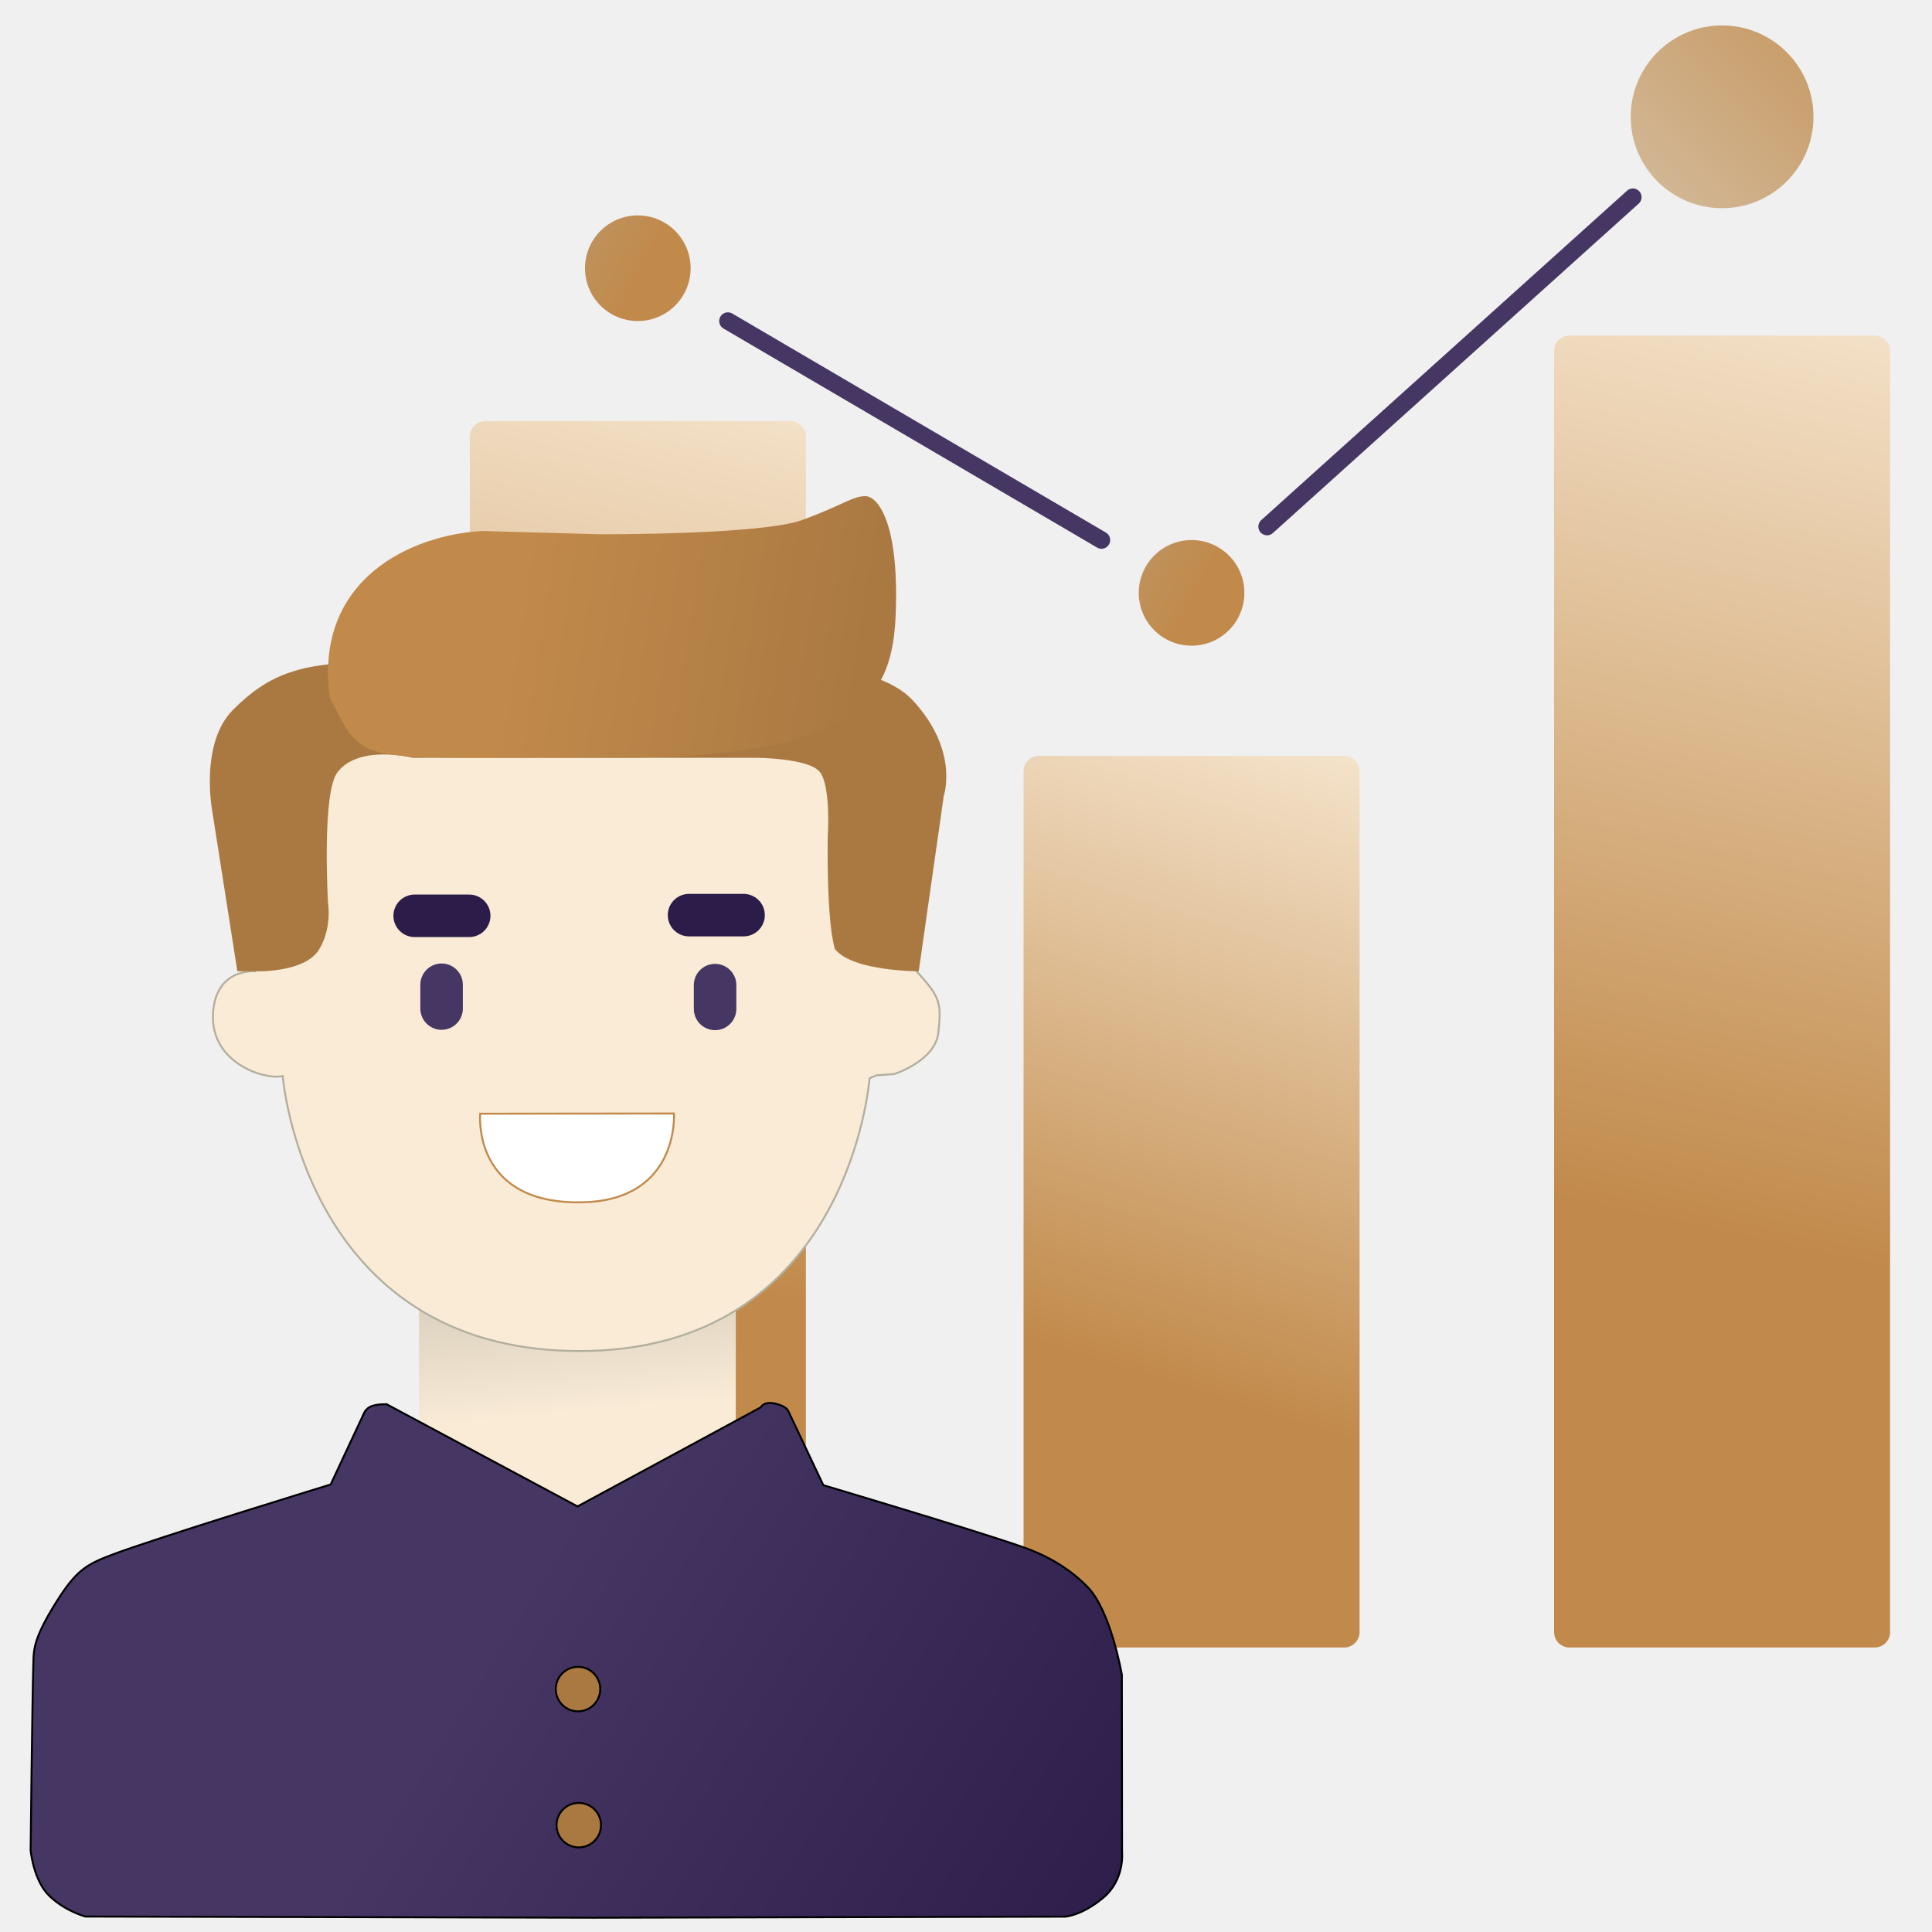
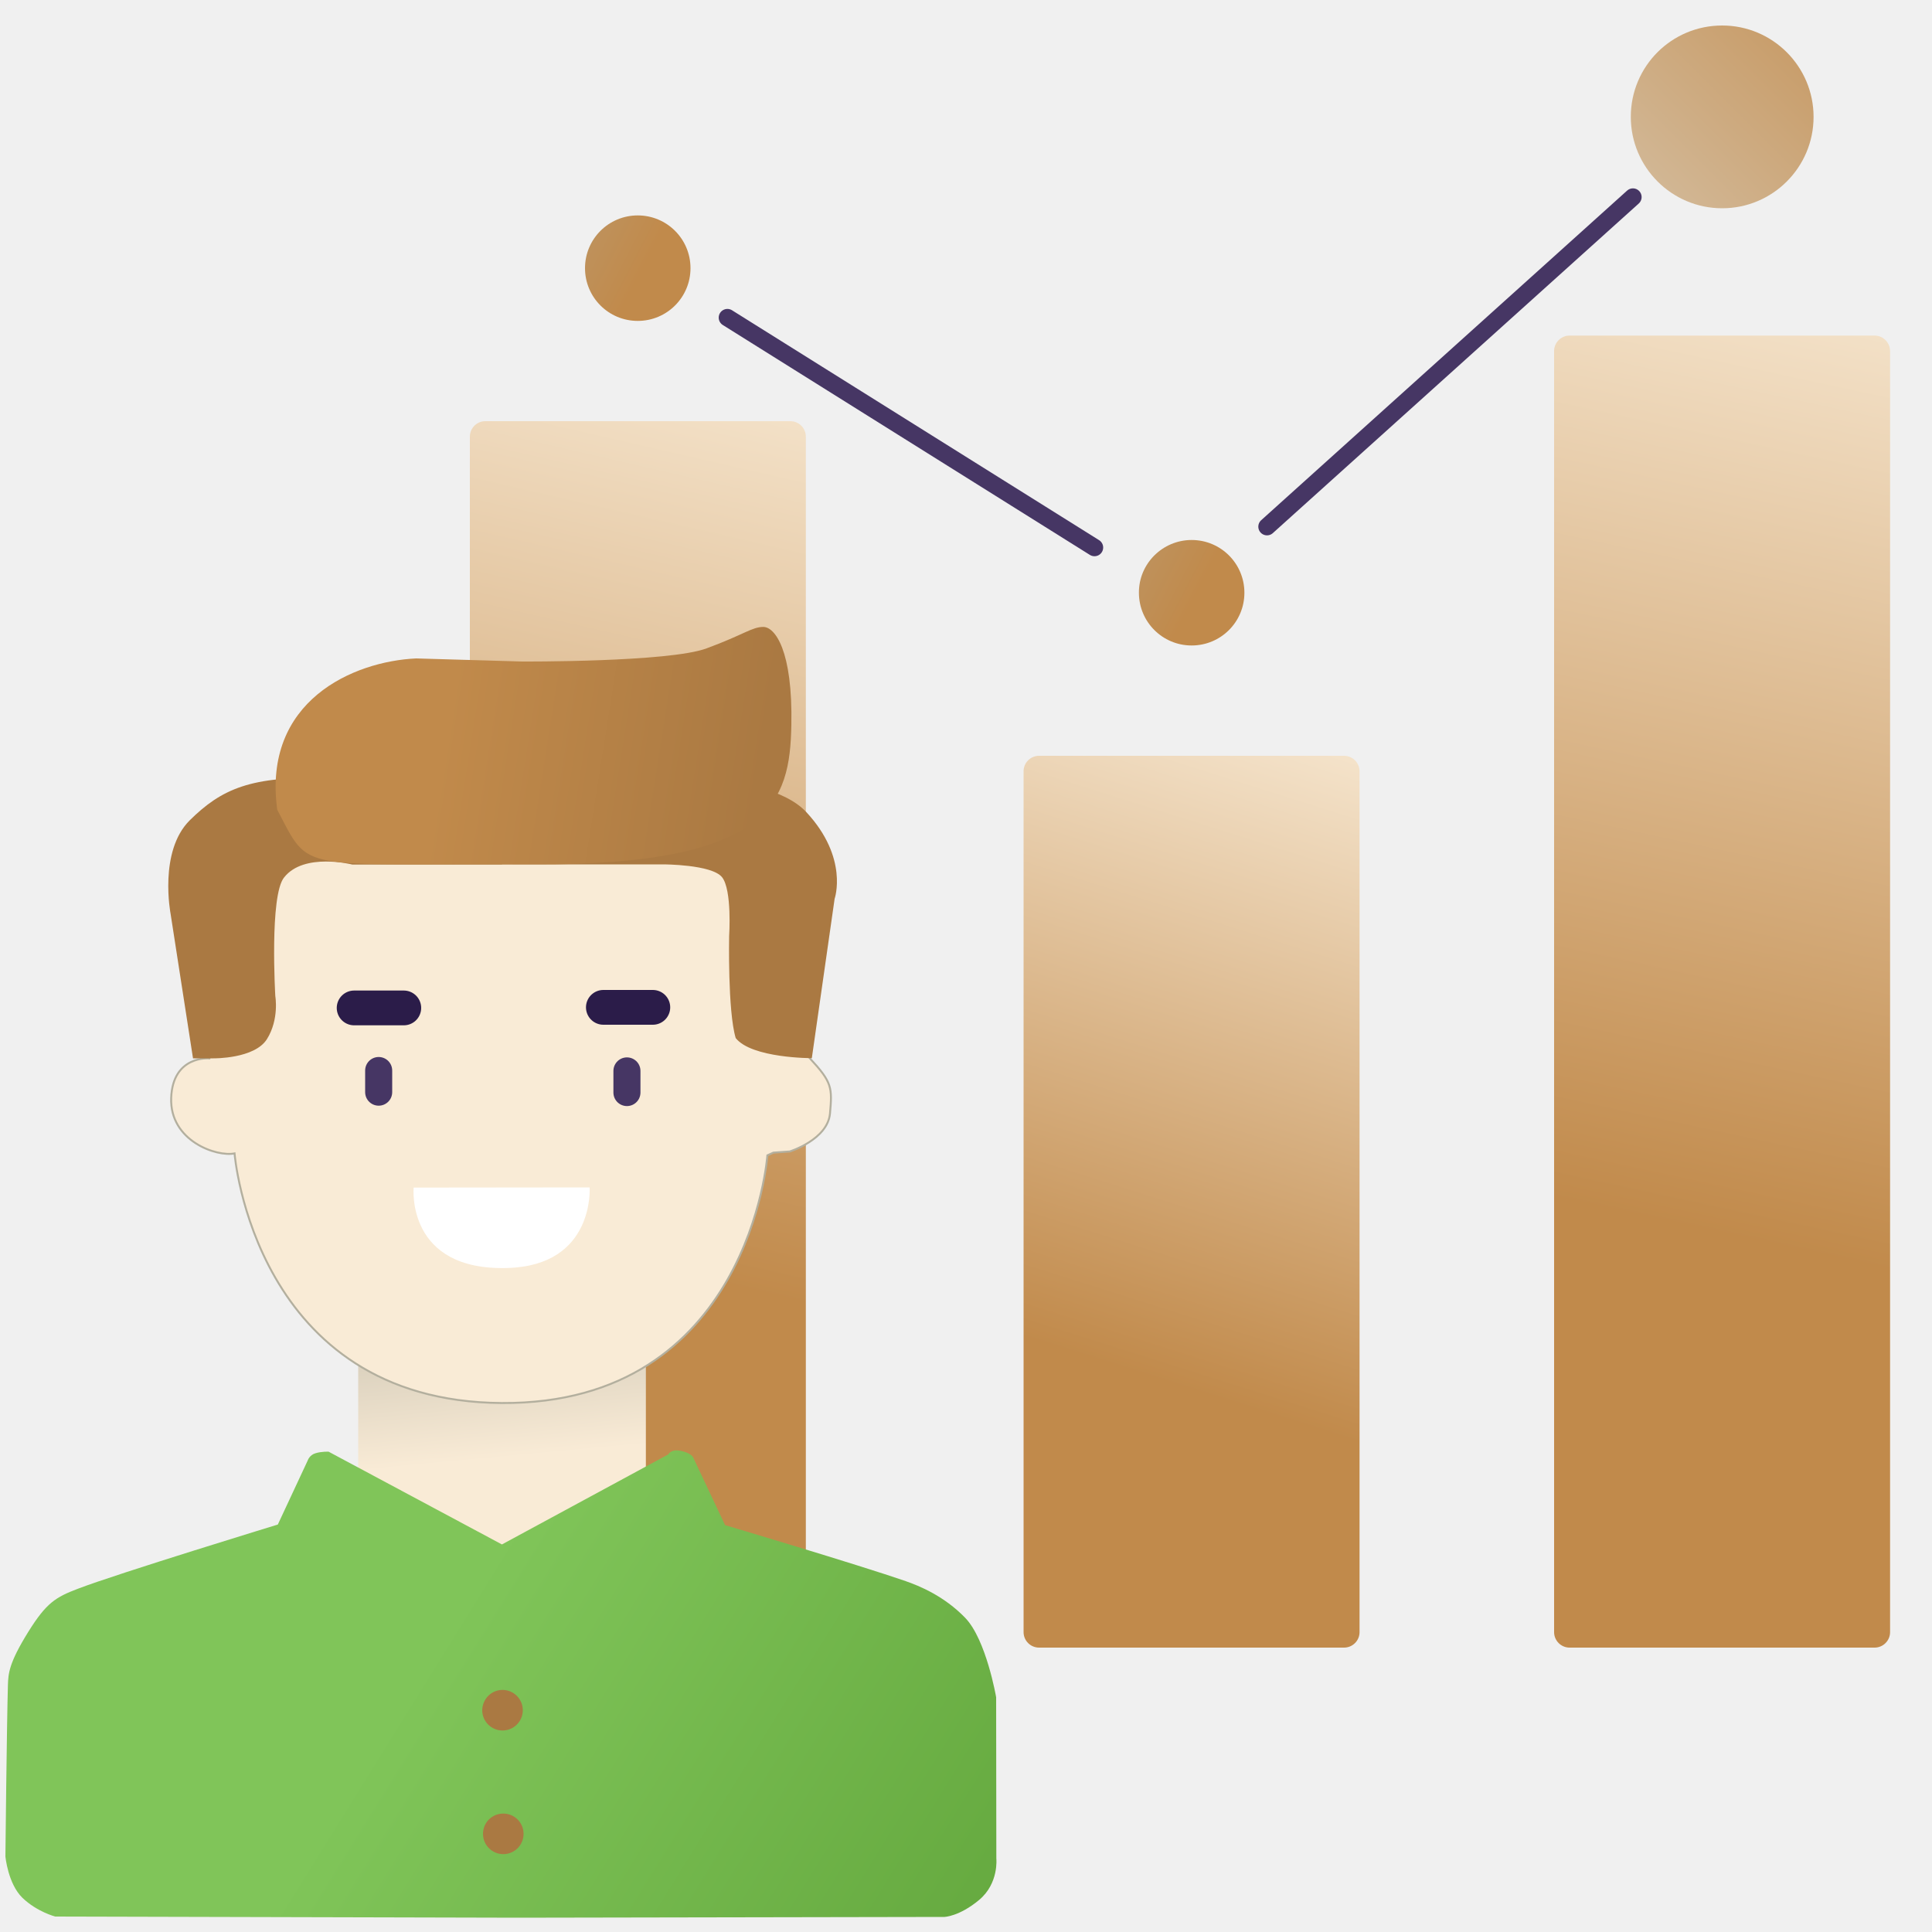
- <svg xmlns="http://www.w3.org/2000/svg" xmlns:xlink="http://www.w3.org/1999/xlink" x="0pt" y="0pt" width="1000pt" height="1000pt" viewBox="0 0 1000 1000">
-   <g id="1">
-     <linearGradient x1="819.521" y1="623.797" x2="931.314" y2="103.597" gradientUnits="userSpaceOnUse" id="4">
-       <stop style="stop-color:#c18a4b;stop-opacity:1;" />
-       <stop offset="1" style="stop-color:#f9ebd6;stop-opacity:1;" />
-     </linearGradient>
-     <defs>
-       <g id="2">
-         <defs>
-           <path id="3" d="M978.312,844.76 C978.312,849.178,974.731,852.76,970.312,852.76 C970.312,852.76,812.394,852.76,812.394,852.76 C807.975,852.76,804.394,849.178,804.394,844.76 C804.394,844.76,804.394,181.688,804.394,181.688 C804.394,177.269,807.975,173.688,812.394,173.688 C812.394,173.688,970.312,173.688,970.312,173.688 C974.731,173.688,978.312,177.269,978.312,181.688 C978.312,181.688,978.312,844.76,978.312,844.76 z" />
-         </defs>
-         <use xlink:href="#3" style="fill:url(#4);fill-opacity:1;fill-rule:nonzero;opacity:1;stroke:none;" />
-       </g>
-     </defs>
-     <use xlink:href="#2" />
-     <linearGradient x1="544.921" y1="697.143" x2="656.714" y2="343.585" gradientUnits="userSpaceOnUse" id="7">
-       <stop style="stop-color:#c18a4b;stop-opacity:1;" />
-       <stop offset="1" style="stop-color:#f9ebd6;stop-opacity:1;" />
-     </linearGradient>
-     <defs>
-       <g id="5">
-         <defs>
-           <path id="6" d="M703.713,844.76 C703.713,849.178,700.131,852.76,695.713,852.76 C695.713,852.76,537.794,852.76,537.794,852.76 C533.376,852.76,529.794,849.178,529.794,844.76 C529.794,844.76,529.794,399.223,529.794,399.223 C529.794,394.804,533.376,391.223,537.794,391.223 C537.794,391.223,695.713,391.223,695.713,391.223 C700.131,391.223,703.713,394.804,703.713,399.223 C703.713,399.223,703.713,844.76,703.713,844.76 z" />
-         </defs>
-         <use xlink:href="#6" style="fill:url(#7);fill-opacity:1;fill-rule:nonzero;opacity:1;stroke:none;" />
-       </g>
-     </defs>
-     <use xlink:href="#5" />
-     <linearGradient x1="258.33" y1="638.722" x2="370.123" y2="152.432" gradientUnits="userSpaceOnUse" id="10">
-       <stop style="stop-color:#c18a4b;stop-opacity:1;" />
-       <stop offset="1" style="stop-color:#f9ebd6;stop-opacity:1;" />
-     </linearGradient>
-     <defs>
-       <g id="8">
-         <defs>
-           <path id="9" d="M417.121,844.76 C417.121,849.178,413.539,852.76,409.121,852.76 C409.121,852.76,251.202,852.76,251.202,852.76 C246.784,852.76,243.202,849.178,243.202,844.76 C243.202,844.76,243.202,225.954,243.202,225.954 C243.202,221.535,246.784,217.954,251.202,217.954 C251.202,217.954,409.121,217.954,409.121,217.954 C413.539,217.954,417.121,221.535,417.121,225.954 C417.121,225.954,417.121,844.76,417.121,844.76 z" />
-         </defs>
-         <use xlink:href="#9" style="fill:url(#10);fill-opacity:1;fill-rule:nonzero;opacity:1;stroke:none;" />
-       </g>
-     </defs>
-     <use xlink:href="#8" />
-     <linearGradient x1="984.365" y1="-26.741" x2="791.947" y2="165.676" gradientUnits="userSpaceOnUse" id="13">
-       <stop style="stop-color:#c18a4b;stop-opacity:1;" />
-       <stop offset="1" style="stop-color:#dbcfbc;stop-opacity:1;" />
-     </linearGradient>
-     <defs>
-       <g id="11">
-         <defs>
-           <path id="12" d="M891.353,13.167 C917.474,13.167,938.649,34.342,938.649,60.463 C938.649,86.584,917.474,107.759,891.353,107.759 C865.232,107.759,844.057,86.584,844.057,60.463 C844.057,34.342,865.232,13.167,891.353,13.167 z" />
-         </defs>
-         <use xlink:href="#12" style="fill:url(#13);fill-opacity:1;fill-rule:evenodd;opacity:1;stroke:none;" />
-       </g>
-     </defs>
-     <use xlink:href="#11" />
-     <linearGradient x1="601.523" y1="341.559" x2="462.029" y2="268.915" gradientUnits="userSpaceOnUse" id="16">
-       <stop style="stop-color:#c18a4b;stop-opacity:1;" />
-       <stop offset="1" style="stop-color:#b3af9e;stop-opacity:1;" />
-     </linearGradient>
-     <defs>
-       <g id="14">
-         <defs>
-           <path id="15" d="M616.754,279.535 C631.85,279.535,644.089,291.774,644.089,306.871 C644.089,321.968,631.85,334.206,616.754,334.206 C601.657,334.206,589.418,321.968,589.418,306.871 C589.418,291.774,601.657,279.535,616.754,279.535 z" />
-         </defs>
-         <use xlink:href="#15" style="fill:url(#16);fill-opacity:1;fill-rule:evenodd;opacity:1;stroke:none;" />
-       </g>
-     </defs>
-     <use xlink:href="#14" />
-     <linearGradient x1="314.899" y1="173.519" x2="175.405" y2="100.875" gradientUnits="userSpaceOnUse" id="19">
-       <stop style="stop-color:#c18a4b;stop-opacity:1;" />
-       <stop offset="1" style="stop-color:#b3af9e;stop-opacity:1;" />
-     </linearGradient>
-     <defs>
-       <g id="17">
-         <defs>
-           <path id="18" d="M330.129,111.495 C345.226,111.495,357.465,123.734,357.465,138.831 C357.465,153.928,345.226,166.166,330.129,166.166 C315.032,166.166,302.794,153.928,302.794,138.831 C302.794,123.734,315.032,111.495,330.129,111.495 z" />
-         </defs>
-         <use xlink:href="#18" style="fill:url(#19);fill-opacity:1;fill-rule:evenodd;opacity:1;stroke:none;" />
-       </g>
-     </defs>
-     <use xlink:href="#17" />
-     <linearGradient x1="421.824" y1="315.396" x2="-80.414" y2="149.423" gradientUnits="userSpaceOnUse" id="22">
-       <stop style="stop-color:#b3af9e;stop-opacity:1;" />
-       <stop offset="1" style="stop-color:#463664;stop-opacity:1;" />
-     </linearGradient>
-     <defs>
-       <g id="20">
-         <defs>
-           <path id="21" d="M378.24,173.688 C378.24,173.688,575.079,298.598,575.079,298.598" />
-         </defs>
-         <use xlink:href="#21" style="fill:url(#22);fill-opacity:1;fill-rule:evenodd;opacity:1;stroke:none;" />
-       </g>
-     </defs>
-     <use xlink:href="#20" />
-     <linearGradient x1="419.572" y1="294.781" x2="-73.824" y2="144.144" gradientUnits="userSpaceOnUse" id="25">
-       <stop style="stop-color:#b3af9e;stop-opacity:1;" />
-       <stop offset="1" style="stop-color:#463664;stop-opacity:1;" />
-     </linearGradient>
-     <defs>
-       <g id="23">
-         <defs>
-           <path id="24" d="M376.755,166.166 C376.755,166.166,570.128,279.535,570.128,279.535" />
-         </defs>
-         <use xlink:href="#24" style="fill:url(#25);fill-opacity:1;fill-rule:evenodd;opacity:1;stroke:none;" />
-         <use xlink:href="#24" style="fill:none;opacity:1;stroke:#463664;stroke-linecap:round;stroke-linejoin:miter;stroke-miterlimit:10;stroke-opacity:1;stroke-width:9;" />
-       </g>
-     </defs>
-     <use xlink:href="#23" />
-     <linearGradient x1="697.74" y1="295.509" x2="214.57" y2="68.92" gradientUnits="userSpaceOnUse" id="28">
-       <stop style="stop-color:#b3af9e;stop-opacity:1;" />
-       <stop offset="1" style="stop-color:#463664;stop-opacity:1;" />
-     </linearGradient>
-     <defs>
-       <g id="26">
-         <defs>
-           <path id="27" d="M845.177,102.046 C845.177,102.046,655.811,272.577,655.811,272.577" />
-         </defs>
-         <use xlink:href="#27" style="fill:url(#28);fill-opacity:1;fill-rule:evenodd;opacity:1;stroke:none;" />
-         <use xlink:href="#27" style="fill:none;opacity:1;stroke:#463664;stroke-linecap:round;stroke-linejoin:miter;stroke-miterlimit:10;stroke-opacity:1;stroke-width:9;" />
-       </g>
-     </defs>
-     <use xlink:href="#26" />
+ <svg xmlns="http://www.w3.org/2000/svg" version="1.1" id="Layer_1" x="0px" y="0px" viewBox="0 0 1000 1000" style="enable-background:new 0 0 1000 1000;" xml:space="preserve">
+   <style type="text/css">
+ 	.st0{fill:url(#_x33__1_);}
+ 	.st1{fill:url(#_x36__1_);}
+ 	.st2{fill:url(#_x39__1_);}
+ 	.st3{fill-rule:evenodd;clip-rule:evenodd;fill:url(#_x31_2_1_);}
+ 	.st4{fill-rule:evenodd;clip-rule:evenodd;fill:url(#_x31_5_1_);}
+ 	.st5{fill-rule:evenodd;clip-rule:evenodd;fill:url(#_x31_8_1_);}
+ 	.st6{fill-rule:evenodd;clip-rule:evenodd;fill:url(#_x32_4_2_);}
+ 	.st7{fill:none;stroke:#463664;stroke-width:9;stroke-linecap:round;stroke-miterlimit:10;}
+ 	.st8{fill-rule:evenodd;clip-rule:evenodd;fill:url(#_x32_7_2_);}
+ 	.st9{fill-rule:evenodd;clip-rule:evenodd;fill:url(#_x33_1_1_);}
+ 	.st10{fill:#F9EBD6;}
+ 	.st11{fill:none;stroke:#B3AF9E;stroke-miterlimit:10;}
+ 	.st12{fill:#AA7942;}
+ 	.st13{fill:url(#_x33_8_1_);}
+ 	.st14{fill:#FFFFFF;}
+ 	.st15{fill:none;}
+ 	.st16{fill:none;stroke:#2B1C49;stroke-width:18;stroke-linecap:round;stroke-miterlimit:10;}
+ 	.st17{fill:none;stroke:#463664;stroke-width:14;stroke-linecap:round;stroke-miterlimit:10;}
+ 	.st18{fill:url(#_x35_1_2_);}
+ 	.st19{fill-rule:evenodd;clip-rule:evenodd;fill:#AA7942;}
+ </style>
+   <g id="_x31_">
+     <g>
+       <g id="_x32_">
+         <g>
+           <linearGradient id="_x33__1_" gradientUnits="userSpaceOnUse" x1="865.468" y1="365.329" x2="977.261" y2="885.529" gradientTransform="matrix(1 0 0 -1 0 999)">
+             <stop offset="0" style="stop-color:#C18A4B" />
+             <stop offset="1" style="stop-color:#F9EBD6" />
+           </linearGradient>
+           <path id="_x33_" class="st0" d="M978.3,844.8c0,4.4-3.6,8-8,8H812.4c-4.4,0-8-3.6-8-8V181.7c0-4.4,3.6-8,8-8h157.9      c4.4,0,8,3.6,8,8V844.8z" />
+         </g>
+       </g>
+     </g>
+     <g>
+       <g id="_x35_">
+         <g>
+           <linearGradient id="_x36__1_" gradientUnits="userSpaceOnUse" x1="588.622" y1="288.039" x2="700.415" y2="641.597" gradientTransform="matrix(1 0 0 -1 0 999)">
+             <stop offset="0" style="stop-color:#C18A4B" />
+             <stop offset="1" style="stop-color:#F9EBD6" />
+           </linearGradient>
+           <path id="_x36_" class="st1" d="M703.7,844.8c0,4.4-3.6,8-8,8H537.8c-4.4,0-8-3.6-8-8V399.2c0-4.4,3.6-8,8-8h157.9      c4.4,0,8,3.6,8,8V844.8z" />
+         </g>
+       </g>
+     </g>
+     <g>
+       <g id="_x38_">
+         <g>
+           <linearGradient id="_x39__1_" gradientUnits="userSpaceOnUse" x1="303.986" y1="349.782" x2="415.779" y2="836.072" gradientTransform="matrix(1 0 0 -1 0 999)">
+             <stop offset="0" style="stop-color:#C18A4B" />
+             <stop offset="1" style="stop-color:#F9EBD6" />
+           </linearGradient>
+           <path id="_x39_" class="st2" d="M417.1,844.8c0,4.4-3.6,8-8,8H251.2c-4.4,0-8-3.6-8-8V226c0-4.4,3.6-8,8-8h157.9      c4.4,0,8,3.6,8,8V844.8z" />
+         </g>
+       </g>
+     </g>
+     <g>
+       <g id="_x31_1">
+         <g>
+           <linearGradient id="_x31_2_1_" gradientUnits="userSpaceOnUse" x1="981.461" y1="1028.645" x2="789.043" y2="836.228" gradientTransform="matrix(1 0 0 -1 0 999)">
+             <stop offset="0" style="stop-color:#C18A4B" />
+             <stop offset="1" style="stop-color:#DBCFBC" />
+           </linearGradient>
+           <path id="_x31_2" class="st3" d="M891.4,13.2c26.1,0,47.3,21.2,47.3,47.3c0,26.1-21.2,47.3-47.3,47.3      c-26.1,0-47.3-21.2-47.3-47.3C844.1,34.3,865.2,13.2,891.4,13.2z" />
+         </g>
+       </g>
+     </g>
+     <g>
+       <g id="_x31_4">
+         <g>
+           <linearGradient id="_x31_5_1_" gradientUnits="userSpaceOnUse" x1="618.983" y1="690.968" x2="479.489" y2="763.612" gradientTransform="matrix(1 0 0 -1 0 999)">
+             <stop offset="0" style="stop-color:#C18A4B" />
+             <stop offset="1" style="stop-color:#B3AF9E" />
+           </linearGradient>
+           <path id="_x31_5" class="st4" d="M616.8,279.5c15.1,0,27.3,12.2,27.3,27.3c0,15.1-12.2,27.3-27.3,27.3      c-15.1,0-27.3-12.2-27.3-27.3C589.4,291.8,601.7,279.5,616.8,279.5z" />
+         </g>
+       </g>
+     </g>
+     <g>
+       <g id="_x31_7">
+         <g>
+           <linearGradient id="_x31_8_1_" gradientUnits="userSpaceOnUse" x1="332.359" y1="859.008" x2="192.865" y2="931.652" gradientTransform="matrix(1 0 0 -1 0 999)">
+             <stop offset="0" style="stop-color:#C18A4B" />
+             <stop offset="1" style="stop-color:#B3AF9E" />
+           </linearGradient>
+           <path id="_x31_8" class="st5" d="M330.1,111.5c15.1,0,27.3,12.2,27.3,27.3s-12.2,27.3-27.3,27.3c-15.1,0-27.3-12.2-27.3-27.3      S315,111.5,330.1,111.5z" />
+         </g>
+       </g>
+     </g>
+     <g>
+       <g id="_x32_3">
+         <g>
+           <linearGradient id="_x32_4_2_" gradientUnits="userSpaceOnUse" x1="442.284" y1="784.003" x2="-51.113" y2="934.64" gradientTransform="matrix(0.9996 2.918711e-02 2.918711e-02 -0.9996 -22.4519 984.851)">
+             <stop offset="0" style="stop-color:#B3AF9E" />
+             <stop offset="1" style="stop-color:#463664" />
+           </linearGradient>
+           <path id="_x32_4" class="st6" d="M376.5,164.4l190,119" />
+         </g>
+         <g>
+           <path id="_x32_4_1_" class="st7" d="M376.5,164.4l190,119" />
+         </g>
+       </g>
+     </g>
+     <g>
+       <g id="_x32_6">
+         <g>
+           <linearGradient id="_x32_7_2_" gradientUnits="userSpaceOnUse" x1="748.844" y1="812.462" x2="265.674" y2="1039.052" gradientTransform="matrix(1 0 0 -1 0 999)">
+             <stop offset="0" style="stop-color:#B3AF9E" />
+             <stop offset="1" style="stop-color:#463664" />
+           </linearGradient>
+           <path id="_x32_7" class="st8" d="M845.2,102L655.8,272.6" />
+         </g>
+         <g>
+           <path id="_x32_7_1_" class="st7" d="M845.2,102L655.8,272.6" />
+         </g>
+       </g>
+     </g>
  </g>
-   <g id="29">
-     <linearGradient x1="316.974" y1="584.629" x2="330.351" y2="727.773" gradientUnits="userSpaceOnUse" id="32">
-       <stop style="stop-color:#b3af9e;stop-opacity:1;" />
-       <stop offset="1" style="stop-color:#f9ebd6;stop-opacity:1;" />
-     </linearGradient>
-     <defs>
-       <g id="30">
-         <defs>
-           <path id="31" d="M216.868,638.564 C216.868,638.564,380.833,638.564,380.833,638.564 C380.833,638.564,380.833,792.071,380.833,792.071 C380.833,792.071,216.868,792.071,216.868,792.071 C216.868,792.071,216.868,638.564,216.868,638.564 z" />
-         </defs>
-         <use xlink:href="#31" style="fill:url(#32);fill-opacity:1;fill-rule:evenodd;opacity:1;stroke:none;" />
-       </g>
-     </defs>
-     <use xlink:href="#30" />
-     <defs>
-       <g id="33">
-         <defs>
-           <path id="34" d="M474.386,502.729 C461.724,489.045,437.999,374.048,437.999,374.048 C437.999,374.048,162.567,374.048,162.567,374.048 C162.567,374.048,132.035,502.729,132.035,502.729 C132.035,502.729,111.112,500.839,110.222,525.357 C109.331,549.876,136.248,559.069,146.334,556.996 C146.334,556.996,157.471,698.405,298.628,699.294 C439.786,700.183,450.06,558.151,450.06,558.151 C450.06,558.151,453.514,556.631,453.514,556.631 C453.514,556.631,462.828,555.928,462.828,555.928 C462.828,555.928,484.259,549.187,485.732,534.292 C487.204,519.397,487.048,516.413,474.386,502.729 z" />
-         </defs>
-         <use xlink:href="#34" style="fill:#f9ebd6;fill-opacity:1;fill-rule:nonzero;opacity:1;stroke:none;" />
-         <use xlink:href="#34" style="fill:none;opacity:1;stroke:#b3af9e;stroke-linecap:butt;stroke-linejoin:miter;stroke-miterlimit:10;stroke-opacity:1;stroke-width:1;" />
-       </g>
-     </defs>
-     <use xlink:href="#33" />
-     <defs>
-       <g id="35">
-         <defs>
-           <path id="36" d="M298.886,392.234 C298.886,392.234,213.677,392.234,213.677,392.234 C213.677,392.234,186.097,385.2,174.847,399.498 C166.414,409.649,169.783,467.283,169.783,467.283 C169.783,467.283,172.066,480.368,165.019,491.681 C157.972,502.993,134.511,502.728,134.511,502.728 C134.511,502.728,122.857,502.729,122.857,502.729 C122.857,502.729,109.945,420.388,109.945,420.388 C109.945,420.388,102.954,384.779,120.883,367.095 C138.813,349.411,155.766,341.448,199.963,343.215 C244.159,344.981,366.566,342.974,366.566,342.974 C366.566,342.974,448.158,336.356,472.396,362.442 C496.633,388.529,488.511,411.826,488.511,411.826 C488.511,411.826,475.546,502.729,475.546,502.729 C475.546,502.729,441.329,502.801,432.167,491.254 C427.579,475.799,428.431,433.121,428.431,433.121 C428.431,433.121,430.226,406.834,424.31,399.534 C418.393,392.234,390.871,392.234,390.871,392.234 C390.871,392.234,298.886,392.234,298.886,392.234 z" />
-         </defs>
-         <use xlink:href="#36" style="fill:#aa7942;fill-opacity:1;fill-rule:nonzero;opacity:1;stroke:none;" />
-       </g>
-     </defs>
-     <use xlink:href="#35" />
-     <linearGradient x1="438.037" y1="394.41" x2="258.129" y2="366.027" gradientUnits="userSpaceOnUse" id="39">
-       <stop style="stop-color:#aa7942;stop-opacity:1;" />
-       <stop offset="1" style="stop-color:#c18a4b;stop-opacity:1;" />
-     </linearGradient>
-     <defs>
-       <g id="37">
-         <defs>
-           <path id="38" d="M310.335,276.53 C310.335,276.53,394.278,276.94,415.502,269.067 C436.726,261.194,441.374,256.811,447.829,256.811 C454.285,256.811,464.68,269.948,463.761,312.999 C462.841,356.049,453.02,392.829,316.735,392.201 C180.449,391.573,189.815,397.637,170.712,361.073 C162.199,299.099,214.029,276.536,249.87,274.855" />
-         </defs>
-         <use xlink:href="#38" style="fill:url(#39);fill-opacity:1;fill-rule:nonzero;opacity:1;stroke:none;" />
-       </g>
-     </defs>
-     <use xlink:href="#37" />
-     <defs>
-       <g id="40">
-         <defs>
-           <path id="41" d="M248.55,576.45 C248.55,576.45,348.855,576.34,348.855,576.34 C348.855,576.34,351.799,620.769,302.322,622.278 C243.975,624.058,248.55,576.45,248.55,576.45 z" />
-         </defs>
-         <use xlink:href="#41" style="fill:#ffffff;fill-opacity:1;fill-rule:nonzero;opacity:1;stroke:none;" />
-         <use xlink:href="#41" style="fill:none;opacity:1;stroke:#c18a4b;stroke-linecap:butt;stroke-linejoin:miter;stroke-miterlimit:10;stroke-opacity:1;stroke-width:1;" />
-       </g>
-     </defs>
-     <use xlink:href="#40" />
-     <defs>
-       <g id="42">
-         <defs>
-           <path id="43" d="M214.629,474.021 C214.629,474.021,242.854,474.021,242.854,474.021" />
-         </defs>
-         <use xlink:href="#43" style="fill:none;opacity:1;stroke:#2b1c49;stroke-linecap:round;stroke-linejoin:miter;stroke-miterlimit:10;stroke-opacity:1;stroke-width:22;" />
-       </g>
-     </defs>
-     <use xlink:href="#42" />
-     <defs>
-       <g id="44">
-         <defs>
-           <path id="45" d="M356.644,473.67 C356.644,473.67,384.869,473.67,384.869,473.67" />
-         </defs>
-         <use xlink:href="#45" style="fill:none;opacity:1;stroke:#2b1c49;stroke-linecap:round;stroke-linejoin:miter;stroke-miterlimit:10;stroke-opacity:1;stroke-width:22;" />
-       </g>
-     </defs>
-     <use xlink:href="#44" />
-     <defs>
-       <g id="46">
-         <defs>
-           <path id="47" d="M370.121,509.893 C370.121,509.893,370.121,522.21,370.121,522.21" />
-         </defs>
-         <use xlink:href="#47" style="fill:none;opacity:1;stroke:#463664;stroke-linecap:round;stroke-linejoin:miter;stroke-miterlimit:10;stroke-opacity:1;stroke-width:22;" />
-       </g>
-     </defs>
-     <use xlink:href="#46" />
-     <defs>
-       <g id="48">
-         <defs>
-           <path id="49" d="M228.565,509.702 C228.565,509.702,228.565,522.02,228.565,522.02" />
-         </defs>
-         <use xlink:href="#49" style="fill:none;opacity:1;stroke:#463664;stroke-linecap:round;stroke-linejoin:miter;stroke-miterlimit:10;stroke-opacity:1;stroke-width:22;" />
-       </g>
-     </defs>
-     <use xlink:href="#48" />
-     <linearGradient x1="606.701" y1="987.618" x2="289.71" y2="790.927" gradientUnits="userSpaceOnUse" id="52">
-       <stop style="stop-color:#2b1c49;stop-opacity:1;" />
-       <stop offset="1" style="stop-color:#463664;stop-opacity:1;" />
-     </linearGradient>
-     <defs>
-       <g id="50">
-         <defs>
-           <path id="51" d="M307.66,992.61 C307.66,992.61,44.227,991.998,44.227,991.998 C44.227,991.998,33.838,989.322,25.535,981.293 C17.232,973.264,15.858,957.676,15.858,957.676 C15.858,957.676,16.662,882.583,17.281,859.92 C17.459,853.397,17.78,847.465,28.84,829.694 C39.173,813.094,44.456,809.906,57.309,804.981 C79.644,796.423,171.159,768.364,171.159,768.364 C171.159,768.364,188.139,732.055,188.139,732.055 C188.139,732.055,189.152,728.802,192.661,727.706 C196.17,726.611,200.175,726.86,200.175,726.86 C200.175,726.86,298.929,779.724,298.929,779.724 C298.929,779.724,393.796,728.423,393.796,728.423 C393.796,728.423,395.229,725.151,401.132,726.47 C407.035,727.79,407.951,730.214,407.951,730.214 C407.951,730.214,426.15,768.736,426.15,768.736 C426.15,768.736,502.175,791.299,529.159,800.663 C536.726,803.289,551.019,809.078,563.037,821.538 C575.055,833.999,580.666,866.794,580.666,866.794 C580.666,866.794,580.771,958.644,580.771,958.644 C580.771,958.644,582.316,972.881,570.954,982.334 C559.591,991.788,551.124,992.057,551.124,992.057 C551.124,992.057,307.66,992.61,307.66,992.61 z" />
-         </defs>
-         <use xlink:href="#51" style="fill:url(#52);fill-opacity:1;fill-rule:nonzero;opacity:1;stroke:none;" />
-         <use xlink:href="#51" style="fill:none;opacity:1;stroke:#000000;stroke-linecap:butt;stroke-linejoin:miter;stroke-miterlimit:10;stroke-opacity:1;stroke-width:1;" />
-       </g>
-     </defs>
-     <use xlink:href="#50" />
-     <defs>
-       <g id="53">
-         <defs>
-           <path id="54" d="M299.175,862.763 C305.533,862.763,310.687,867.917,310.687,874.275 C310.687,880.633,305.533,885.786,299.175,885.786 C292.817,885.786,287.663,880.633,287.663,874.275 C287.663,867.917,292.817,862.763,299.175,862.763 z" />
-         </defs>
-         <use xlink:href="#54" style="fill:#aa7942;fill-opacity:1;fill-rule:evenodd;opacity:1;stroke:none;" />
-         <use xlink:href="#54" style="fill:none;opacity:1;stroke:#000000;stroke-linecap:butt;stroke-linejoin:miter;stroke-miterlimit:10;stroke-opacity:1;stroke-width:1;" />
-       </g>
-     </defs>
-     <use xlink:href="#53" />
-     <defs>
-       <g id="55">
-         <defs>
-           <path id="56" d="M299.57,933.184 C305.928,933.184,311.082,938.338,311.082,944.696 C311.082,951.054,305.928,956.208,299.57,956.208 C293.213,956.208,288.059,951.054,288.059,944.696 C288.059,938.338,293.213,933.184,299.57,933.184 z" />
-         </defs>
-         <use xlink:href="#56" style="fill:#aa7942;fill-opacity:1;fill-rule:evenodd;opacity:1;stroke:none;" />
-         <use xlink:href="#56" style="fill:none;opacity:1;stroke:#000000;stroke-linecap:butt;stroke-linejoin:miter;stroke-miterlimit:10;stroke-opacity:1;stroke-width:1;" />
-       </g>
-     </defs>
-     <use xlink:href="#55" />
+   <g id="_x32_9">
+     <g>
+       <g id="_x33_0">
+         <g>
+           <linearGradient id="_x33_1_1_" gradientUnits="userSpaceOnUse" x1="248.958" y1="374.275" x2="261.104" y2="244.304" gradientTransform="matrix(1 0 0 -1 0 999)">
+             <stop offset="0" style="stop-color:#B3AF9E" />
+             <stop offset="1" style="stop-color:#F9EBD6" />
+           </linearGradient>
+           <path id="_x33_1" class="st9" d="M185.4,671.1h148.9v139.4H185.4V671.1z" />
+         </g>
+       </g>
+     </g>
+     <g>
+       <g id="_x33_3">
+         <g>
+           <path id="_x33_4" class="st10" d="M419.2,547.8c-11.5-12.4-33-116.8-33-116.8H136.1l-27.7,116.8c0,0-19-1.7-19.8,20.5      c-0.8,22.3,23.6,30.6,32.8,28.7c0,0,10.1,128.4,138.3,129.2c128.2,0.8,137.5-128.2,137.5-128.2l3.1-1.4l8.5-0.6      c0,0,19.5-6.1,20.8-19.6C430.8,562.9,430.7,560.2,419.2,547.8z" />
+         </g>
+         <g>
+           <path id="_x33_4_1_" class="st11" d="M419.2,547.8c-11.5-12.4-33-116.8-33-116.8H136.1l-27.7,116.8c0,0-19-1.7-19.8,20.5      c-0.8,22.3,23.6,30.6,32.8,28.7c0,0,10.1,128.4,138.3,129.2c128.2,0.8,137.5-128.2,137.5-128.2l3.1-1.4l8.5-0.6      c0,0,19.5-6.1,20.8-19.6C430.8,562.9,430.7,560.2,419.2,547.8z" />
+         </g>
+       </g>
+     </g>
+     <g>
+       <g id="_x33_5">
+         <g>
+           <path id="_x33_6" class="st12" d="M259.8,447.5h-77.4c0,0-25-6.4-35.3,6.6c-7.7,9.2-4.6,61.5-4.6,61.5s2.1,11.9-4.3,22.2      c-6.4,10.3-27.7,10-27.7,10l-10.6,0L88.3,473c0,0-6.3-32.3,9.9-48.4c16.3-16.1,31.7-23.3,71.8-21.7      c40.1,1.6,151.3-0.2,151.3-0.2s74.1-6,96.1,17.7c22,23.7,14.6,44.8,14.6,44.8l-11.8,82.5c0,0-31.1,0.1-39.4-10.4      c-4.2-14-3.4-52.8-3.4-52.8s1.6-23.9-3.7-30.5c-5.4-6.6-30.4-6.6-30.4-6.6H259.8z" />
+         </g>
+       </g>
+     </g>
+     <g>
+       <g id="_x33_7">
+         <g>
+           <linearGradient id="_x33_8_1_" gradientUnits="userSpaceOnUse" x1="393.586" y1="596.447" x2="230.234" y2="622.218" gradientTransform="matrix(1 0 0 -1 0 999)">
+             <stop offset="0" style="stop-color:#AA7942" />
+             <stop offset="1" style="stop-color:#C18A4B" />
+           </linearGradient>
+           <path id="_x33_8" class="st13" d="M270.2,342.4c0,0,76.2,0.4,95.5-6.8c19.3-7.1,23.5-11.1,29.4-11.1c5.9,0,15.3,11.9,14.5,51      c-0.8,39.1-9.8,72.5-133.5,71.9c-123.7-0.6-115.2,4.9-132.6-28.3c-7.7-56.3,39.3-76.8,71.9-78.3" />
+         </g>
+       </g>
+     </g>
+     <g>
+       <g id="_x34_0">
+         <g>
+           <path id="_x34_1" class="st14" d="M214.1,614.7l91.1-0.1c0,0,2.7,40.3-42.3,41.7C210,658,214.1,614.7,214.1,614.7z" />
+         </g>
+         <g>
+           <path id="_x34_1_1_" class="st15" d="M214.1,614.7l91.1-0.1c0,0,2.7,40.3-42.3,41.7C210,658,214.1,614.7,214.1,614.7z" />
+         </g>
+       </g>
+     </g>
+     <g>
+       <g id="_x34_2">
+         <g>
+           <path id="_x34_3" class="st16" d="M183.3,521.7H209" />
+         </g>
+       </g>
+     </g>
+     <g>
+       <g id="_x34_4">
+         <g>
+           <path id="_x34_5" class="st16" d="M312.3,521.4h25.6" />
+         </g>
+       </g>
+     </g>
+     <g>
+       <g id="_x34_6">
+         <g>
+           <path id="_x34_7" class="st17" d="M324.5,554.3v11.2" />
+         </g>
+       </g>
+     </g>
+     <g>
+       <g id="_x34_8">
+         <g>
+           <path id="_x34_9" class="st17" d="M196,554.1v11.2" />
+         </g>
+       </g>
+     </g>
+     <g>
+       <g id="_x35_0">
+         <g>
+           <linearGradient id="_x35_1_2_" gradientUnits="userSpaceOnUse" x1="495.87" y1="-59.117" x2="208.05" y2="119.474" gradientTransform="matrix(1 0 0 -1 0 999)">
+             <stop offset="0" style="stop-color:#64A83E" />
+             <stop offset="1" style="stop-color:#80C559" />
+           </linearGradient>
+           <path id="_x35_1" class="st18" d="M267.8,992.6l-239.2-0.6c0,0-9.4-2.4-17-9.7c-7.5-7.3-8.8-21.4-8.8-21.4s0.7-68.2,1.3-88.8      c0.2-5.9,0.5-11.3,10.5-27.4c9.4-15.1,14.2-18,25.8-22.4c20.3-7.8,103.4-33.2,103.4-33.2l15.4-33c0,0,0.9-3,4.1-3.9      c3.2-1,6.8-0.8,6.8-0.8l89.7,48l86.1-46.6c0,0,1.3-3,6.7-1.8c5.4,1.2,6.2,3.4,6.2,3.4l16.5,35c0,0,69,20.5,93.5,29      c6.9,2.4,19.8,7.6,30.8,19c10.9,11.3,16,41.1,16,41.1l0.1,83.4c0,0,1.4,12.9-8.9,21.5c-10.3,8.6-18,8.8-18,8.8L267.8,992.6z" />
+         </g>
+         <g>
+           <path id="_x35_1_1_" class="st15" d="M267.8,992.6l-239.2-0.6c0,0-9.4-2.4-17-9.7c-7.5-7.3-8.8-21.4-8.8-21.4s0.7-68.2,1.3-88.8      c0.2-5.9,0.5-11.3,10.5-27.4c9.4-15.1,14.2-18,25.8-22.4c20.3-7.8,103.4-33.2,103.4-33.2l15.4-33c0,0,0.9-3,4.1-3.9      c3.2-1,6.8-0.8,6.8-0.8l89.7,48l86.1-46.6c0,0,1.3-3,6.7-1.8c5.4,1.2,6.2,3.4,6.2,3.4l16.5,35c0,0,69,20.5,93.5,29      c6.9,2.4,19.8,7.6,30.8,19c10.9,11.3,16,41.1,16,41.1l0.1,83.4c0,0,1.4,12.9-8.9,21.5c-10.3,8.6-18,8.8-18,8.8L267.8,992.6z" />
+         </g>
+       </g>
+     </g>
+     <g>
+       <g id="_x35_3">
+         <g>
+           <path id="_x35_4" class="st19" d="M260.1,874.7c5.8,0,10.5,4.7,10.5,10.5c0,5.8-4.7,10.5-10.5,10.5s-10.5-4.7-10.5-10.5      C249.7,879.4,254.3,874.7,260.1,874.7z" />
+         </g>
+         <g>
+           <path id="_x35_4_1_" class="st15" d="M260.1,874.7c5.8,0,10.5,4.7,10.5,10.5c0,5.8-4.7,10.5-10.5,10.5s-10.5-4.7-10.5-10.5      C249.7,879.4,254.3,874.7,260.1,874.7z" />
+         </g>
+       </g>
+     </g>
+     <g>
+       <g id="_x35_5">
+         <g>
+           <path id="_x35_6" class="st19" d="M260.5,938.7c5.8,0,10.5,4.7,10.5,10.5c0,5.8-4.7,10.5-10.5,10.5c-5.8,0-10.5-4.7-10.5-10.5      C250,943.3,254.7,938.7,260.5,938.7z" />
+         </g>
+         <g>
+           <path id="_x35_6_1_" class="st15" d="M260.5,938.7c5.8,0,10.5,4.7,10.5,10.5c0,5.8-4.7,10.5-10.5,10.5      c-5.8,0-10.5-4.7-10.5-10.5C250,943.3,254.7,938.7,260.5,938.7z" />
+         </g>
+       </g>
+     </g>
  </g>
</svg>
